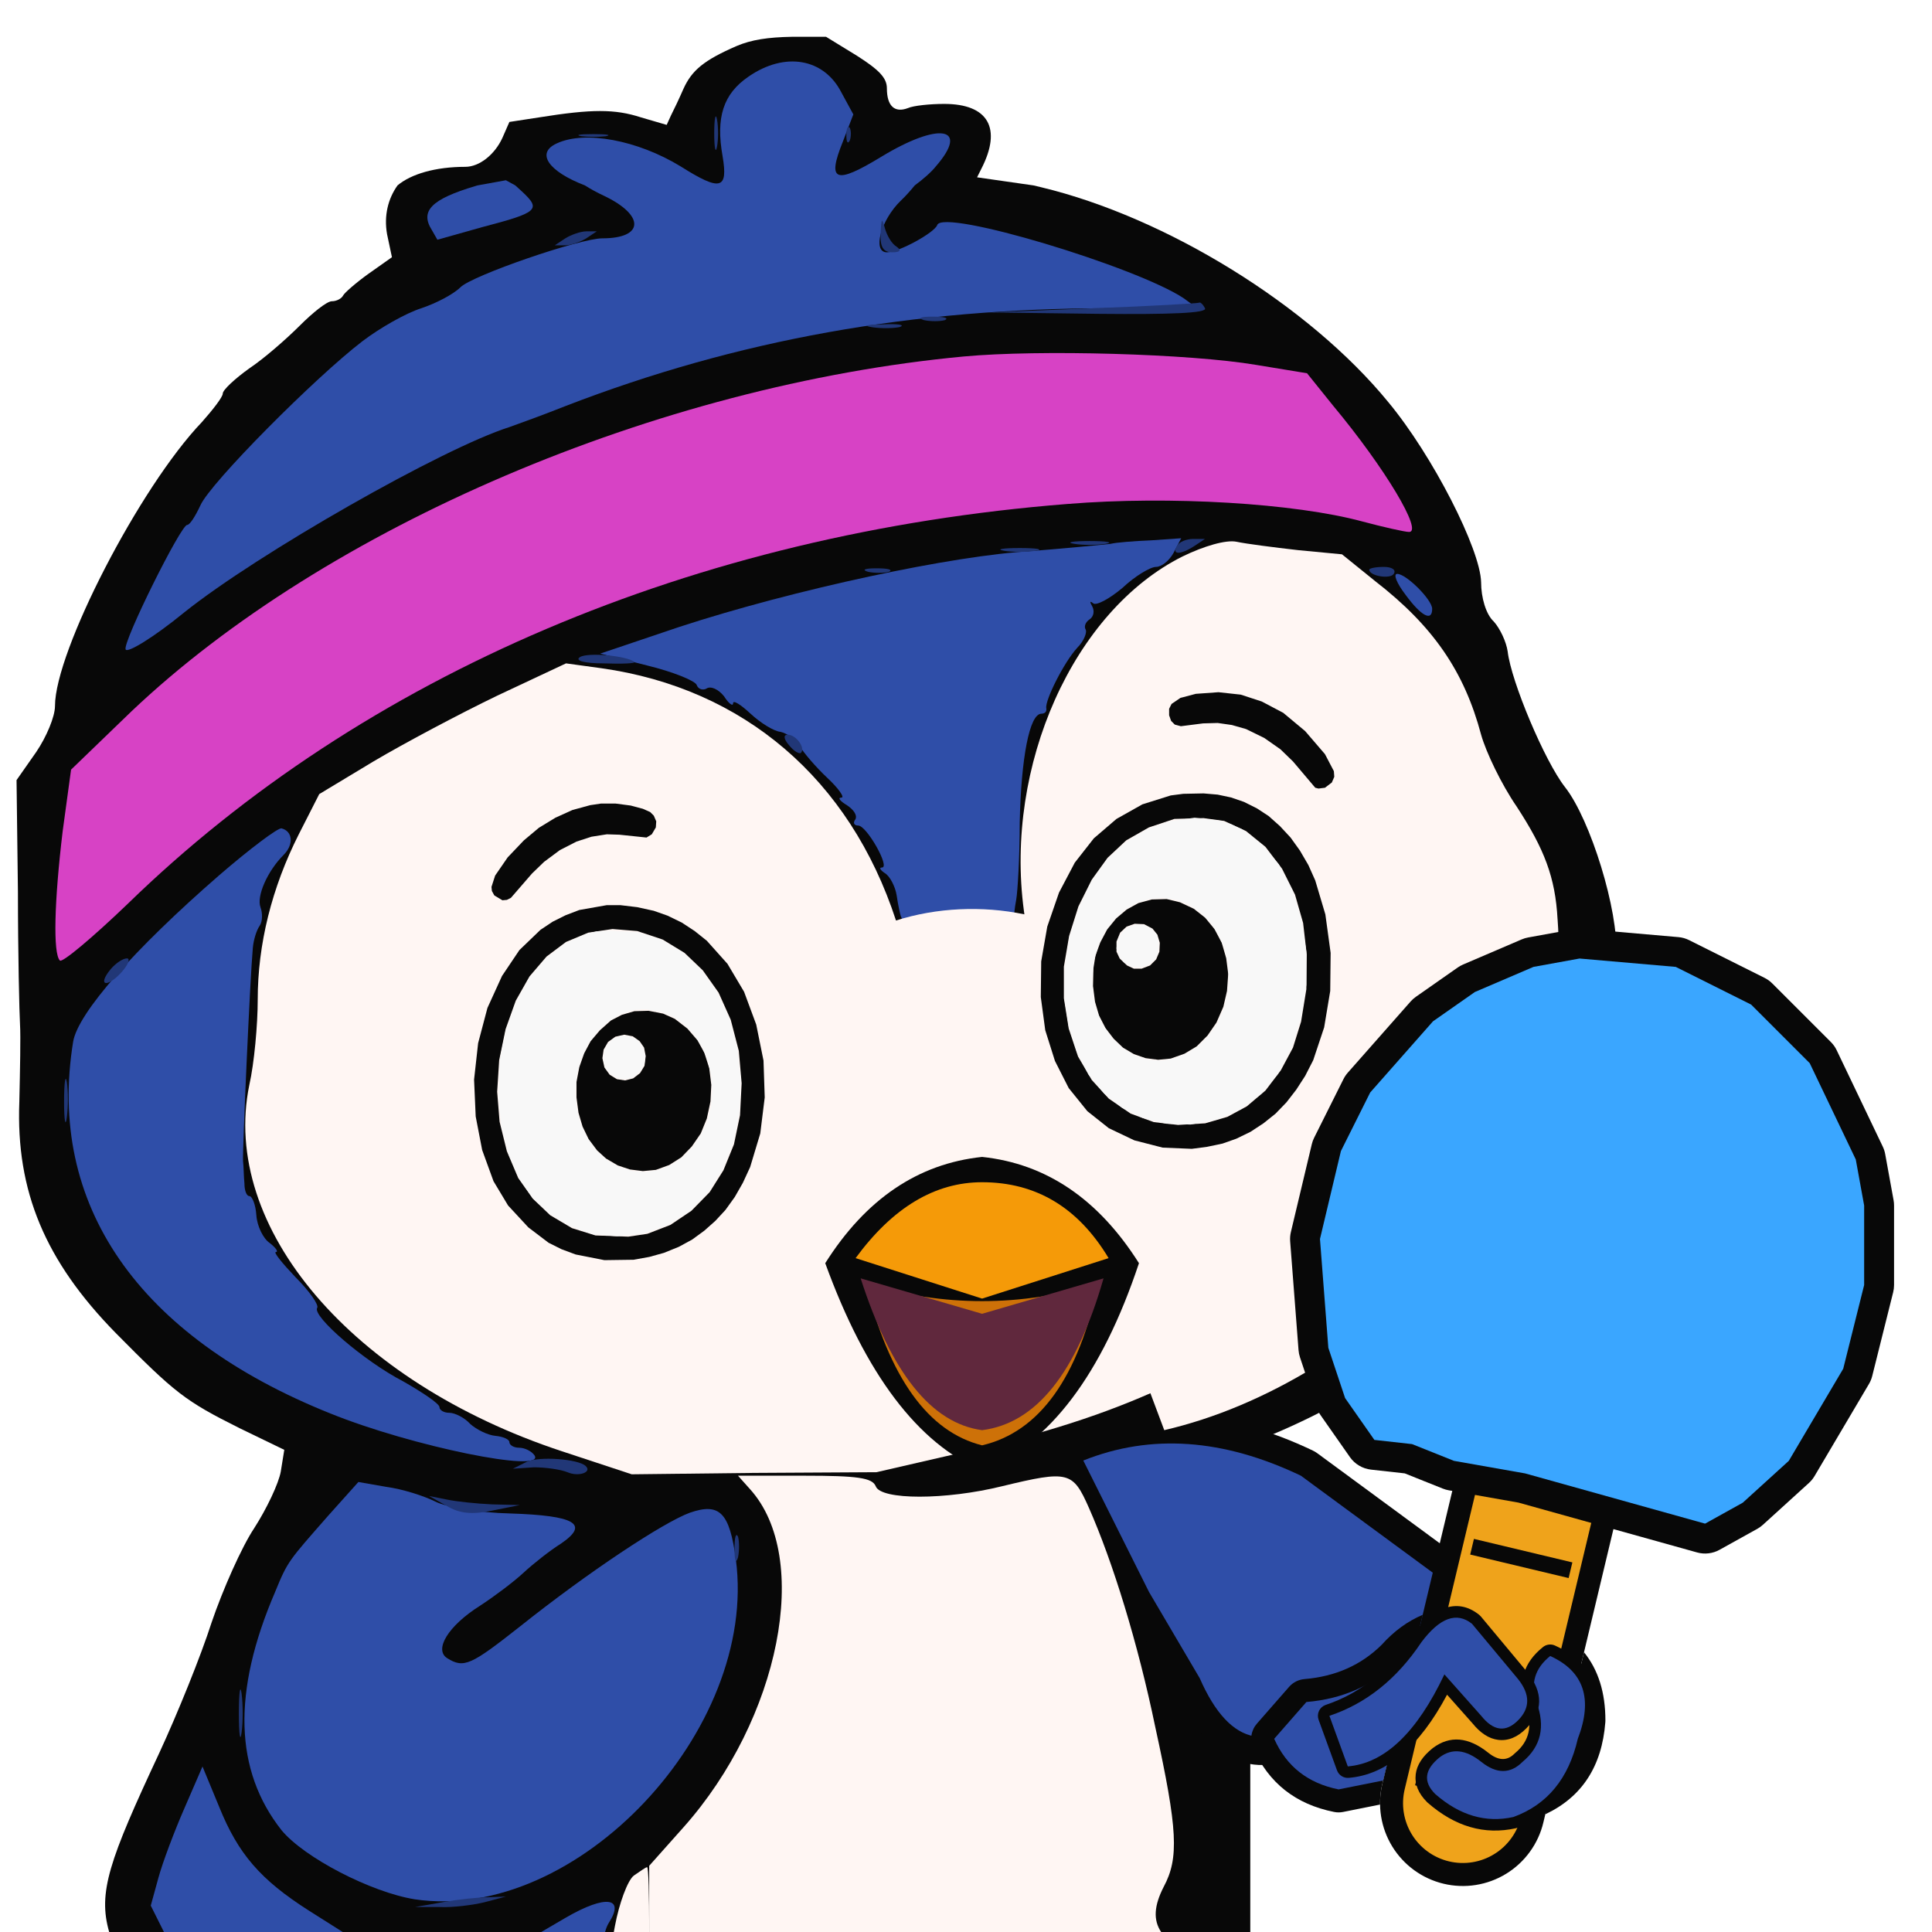
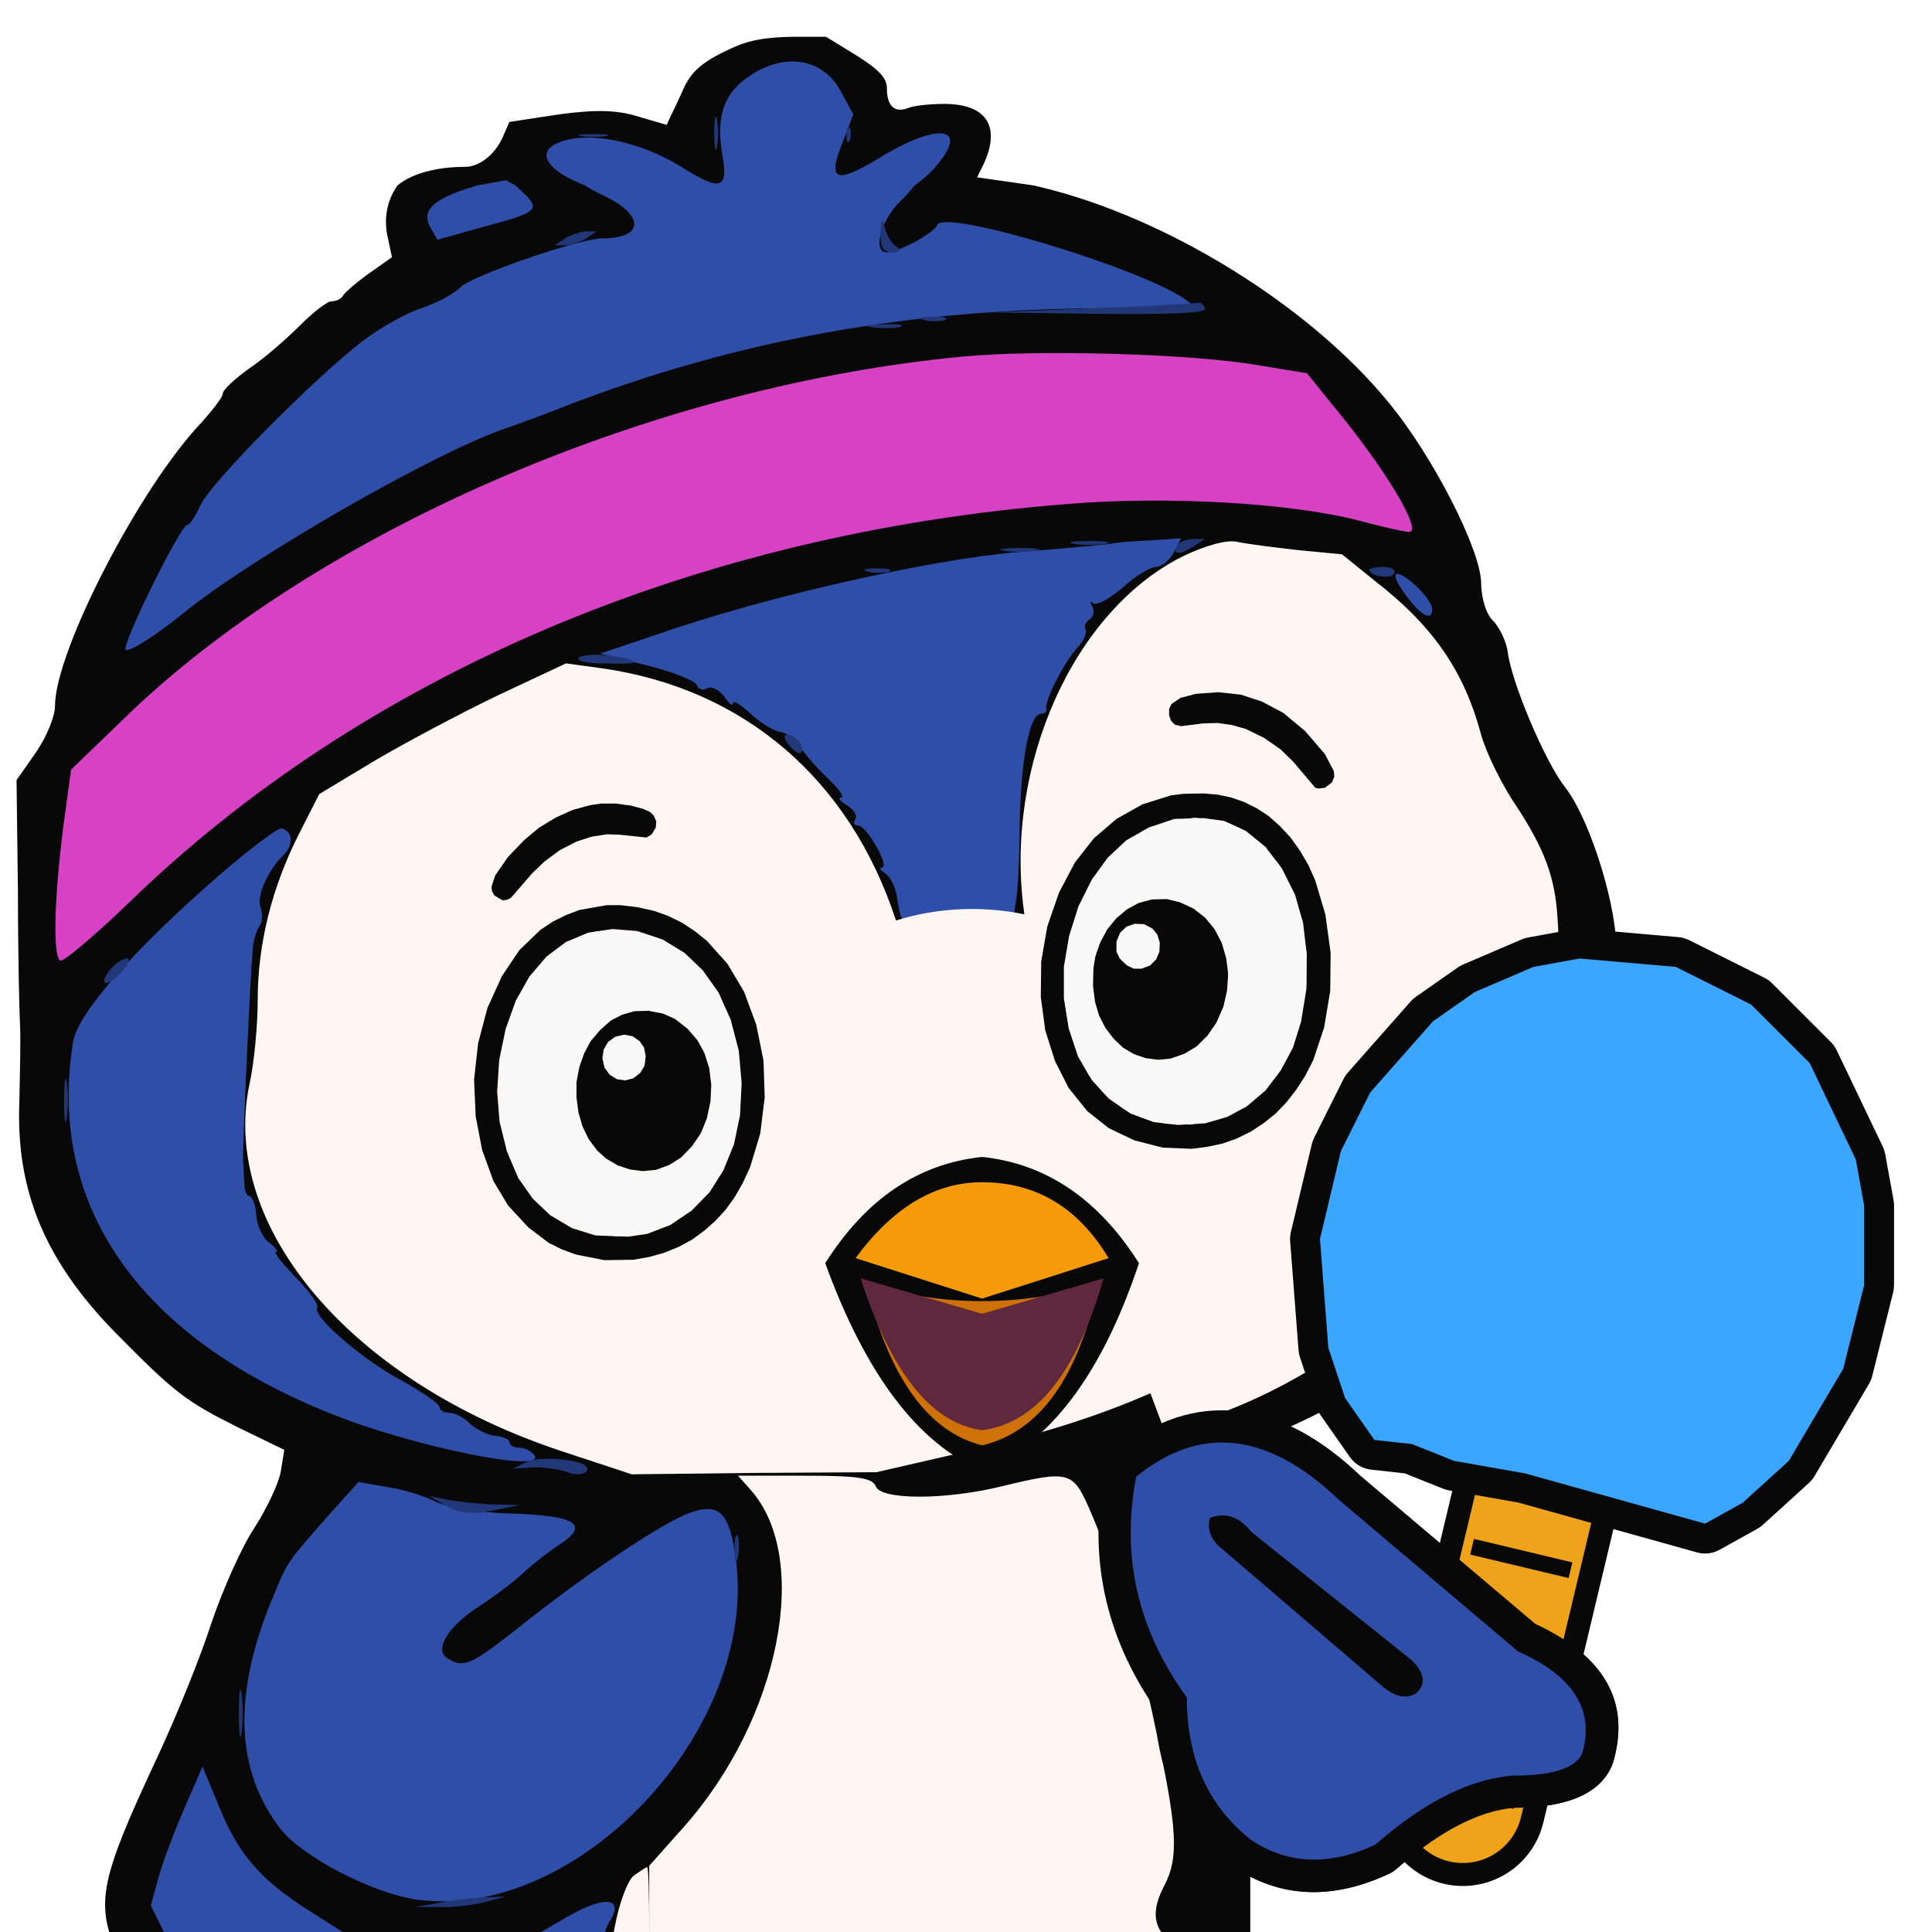
<svg xmlns="http://www.w3.org/2000/svg" viewBox="0 0 420 420" aria-hidden="true" class="sthings" data-character="pip">
  <g data-pip-part="body">
    <path fill="#080808" fill-rule="evenodd" d="M160.128 10.006C163.32 8.638 166.967 8.091 172.135 8H179.58L186.267 12.103C191.13 15.203 192.802 16.936 192.802 19.215C192.802 23.045 194.474 24.595 197.362 23.501C198.577 22.954 202.225 22.589 205.264 22.589C214.839 22.589 217.878 27.878 213.32 36.723L212.408 38.547L224.663 40.305L226.389 40.718C253.592 47.253 284.595 66.401 301.767 87.373C311.495 99.076 321.828 119.44 321.98 126.582C321.98 129.926 323.045 133.573 324.716 135.093C326.084 136.613 327.451 139.501 327.755 141.628C328.515 148.163 335.81 165.488 340.217 171.11C345.764 178.157 351.902 198.068 351.339 207.505H271.8V420.0H23.735C21.258 411.385 23.707 404.441 34.598 381.139C38.549 372.628 43.716 359.863 45.996 352.719C48.427 345.577 52.53 336.306 55.266 332.203C58.002 327.947 60.586 322.477 61.041 319.893L61.801 315.182L52.075 310.471C40.221 304.544 38.093 302.872 25.176 289.803C9.826 274.15 3.443 258.952 4.203 239.5C4.355 232.813 4.508 225.214 4.355 222.782C4.203 220.198 3.899 207.281 3.899 193.907L3.596 169.591L7.851 163.513C10.13 160.169 11.954 155.762 11.954 153.482C11.954 141.628 30.342 105.915 43.868 91.781C46.3 89.045 48.427 86.309 48.427 85.55C48.427 84.79 51.011 82.358 54.202 80.079C57.395 77.951 62.258 73.696 65.145 70.808C68.033 67.921 71.072 65.49 72.136 65.49C73.199 65.49 74.263 64.881 74.567 64.273C74.871 63.666 77.302 61.538 80.038 59.563L85.205 55.915L84.141 50.9C83.444 46.908 84.333 43.233 86.42 40.305C89.34 37.848 94.605 36.267 101.162 36.267C104.202 36.267 107.546 33.623 109.217 29.975L110.737 26.51L117.272 25.507C128.67 23.684 133.685 23.684 139.308 25.507L144.93 27.149L145.842 25.142C146.451 23.957 147.666 21.404 148.578 19.306C150.402 15.294 152.986 13.106 160.128 10.006Z" />
    <path fill="#080808" fill-rule="evenodd" d="M326.8 192.105 351.338 207.505Q350.89 221.805 349.9 238.305Q347.7 269.105 314.7 288.905Q286.1 312.005 252.0 319.705L248.7 305.405Q290.5 294.405 308.1 271.305Q331.2 246.005 326.8 219.605Z" />
    <path fill="#2f4ea8" fill-rule="evenodd" d="M162.712 16.662C170.614 11.191 179.125 12.65 182.924 20.127L185.508 24.869L183.228 30.796C179.733 39.458 181.557 40.188 191.587 34.079C204.201 26.419 210.887 27.605 203.44 36.175C202.47 37.399 200.691 38.958 198.86 40.305C197.826 41.573 196.774 42.727 195.842 43.605C191.435 47.86 189.611 54.851 192.802 54.851C195.386 54.851 203.137 50.596 203.745 48.925C204.961 45.277 247.21 58.043 257.391 64.881L260.279 67.009H241.13C198.426 67.009 160.28 73.847 122.895 88.285C118.336 90.109 112.864 92.084 110.737 92.844C96.299 97.404 56.026 120.352 40.07 133.118C33.383 138.589 27.608 142.084 27.303 141.172C26.696 139.501 39.31 114.121 40.677 114.121C41.285 114.121 42.501 112.145 43.564 109.866C45.692 105.003 68.488 82.054 78.823 74.152C82.622 71.265 88.245 68.072 91.588 67.009C94.779 65.945 98.579 63.969 100.099 62.45C102.683 59.866 126.086 51.812 130.949 51.812C140.067 51.812 140.22 46.796 131.253 42.541C129.771 41.852 128.4 41.1 127.153 40.305C119.322 37.308 116.352 33.284 121.071 31.161C127.15 28.334 138.548 30.431 147.971 36.175C156.633 41.647 158.304 41.191 157.089 33.988C155.57 25.507 157.24 20.401 162.712 16.662Z" />
    <path fill="#2f4ea8" fill-rule="evenodd" d="M112.022 40.305 113.473 41.629C117.727 45.581 116.967 46.189 104.81 49.38L95.084 52.116L93.867 49.988C91.285 45.884 93.716 43.301 103.442 40.414L103.802 40.305L109.977 39.185Z" />
    <path fill="#2f4ea8" fill-rule="evenodd" d="M241.435 118.225C242.65 117.92 246.601 117.616 250.249 117.465L256.784 117.008L255.112 120.2C254.2 121.871 252.528 123.24 251.312 123.24C250.097 123.24 246.753 125.215 244.017 127.798C241.13 130.23 238.242 131.75 237.635 131.142C236.875 130.534 236.875 130.838 237.483 131.902C237.939 132.814 237.787 134.029 236.875 134.638C235.963 135.245 235.66 136.157 235.963 136.765C236.42 137.372 235.66 139.348 234.139 140.868C231.252 144.059 227.149 152.266 227.452 153.938C227.604 154.697 227.149 155.154 226.389 155.154C223.805 155.154 221.982 164.728 221.677 178.862C221.677 186.46 221.222 193.907 220.917 195.579C220.614 197.098 220.31 199.682 220.31 201.05C220.158 202.873 218.942 203.785 216.359 203.785C214.23 203.785 210.127 204.85 207.088 206.065C201.313 208.496 197.058 207.737 198.426 204.393C198.882 203.178 198.426 202.266 197.514 202.266C196.602 202.266 195.995 201.809 195.995 201.05C196.146 200.442 196.146 199.682 195.842 199.226C195.69 198.77 195.235 196.794 194.93 194.667C194.626 192.691 193.411 190.412 192.347 189.804C191.435 189.196 190.979 188.588 191.739 188.588C193.562 188.588 188.396 179.469 186.572 179.469C185.66 179.469 185.355 178.862 185.964 178.102C186.42 177.19 185.508 175.975 184.14 175.063C182.621 174.151 182.012 173.391 182.924 173.391C183.685 173.391 182.316 171.415 179.885 169.135C177.301 166.704 174.717 163.665 173.805 162.144C173.046 160.777 171.071 159.409 169.702 159.105C168.183 158.953 165.296 157.129 163.167 155.154C161.04 153.178 159.368 152.115 159.368 152.875C159.368 153.634 158.457 153.026 157.392 151.354C156.177 149.834 154.505 149.075 153.593 149.682C152.834 150.139 151.77 149.834 151.465 148.922C151.162 148.01 146.299 146.035 140.676 144.668L130.493 142.084L143.108 137.829C166.663 129.622 201.921 121.719 220.917 120.047C230.948 119.288 240.218 118.376 241.435 118.225Z" />
    <path fill="#2f4ea8" fill-rule="evenodd" d="M305.567 129.318C303.591 126.734 302.832 124.759 303.743 124.759C305.72 124.759 311.342 130.382 311.342 132.357C311.342 135.245 308.911 133.878 305.567 129.318Z" />
    <path fill="#2f4ea8" fill-rule="evenodd" d="M47.667 190.259C54.354 184.484 60.434 179.926 61.193 180.078C63.625 180.685 63.929 183.572 61.649 185.853C58.154 189.347 55.723 194.819 56.634 197.251C57.09 198.466 57.09 200.29 56.483 201.202C55.723 202.266 55.114 204.393 54.963 206.065C54.354 212.752 52.683 250.29 52.835 252.417C52.987 253.632 52.987 255.913 53.139 257.28C53.139 258.8 53.595 260.016 54.202 260.016C54.811 260.016 55.571 261.84 55.723 264.119C55.874 266.551 57.242 269.285 58.61 270.197C59.977 271.262 60.586 272.173 59.977 272.173C59.37 272.173 61.346 274.605 64.233 277.644C67.273 280.684 69.4 283.723 68.945 284.331C67.88 286.155 79.126 295.881 87.637 300.289C91.892 302.72 95.539 305.152 95.539 305.912C95.539 306.519 96.451 307.128 97.667 307.128C98.883 307.128 101.011 308.191 102.226 309.559C103.595 310.775 106.026 311.991 107.698 312.143C109.37 312.294 110.737 312.903 110.737 313.51C110.737 314.118 111.649 314.726 112.864 314.726C114.08 314.726 115.6 315.485 116.208 316.397C118.639 320.35 89.461 314.422 71.832 307.279C30.039 290.563 10.13 261.84 15.905 226.429C16.97 220.198 29.127 206.369 47.667 190.259Z" />
-     <path fill="#080808" fill-rule="evenodd" d="M233.253 311.887Q257.717 302.103 285.41 315.347Q285.925 315.593 286.384 315.931L323.784 343.431Q324.264 343.784 324.666 344.224Q325.067 344.664 325.377 345.173Q325.685 345.684 325.888 346.244Q326.091 346.804 326.181 347.393Q326.271 347.982 326.243 348.577Q326.217 349.172 326.075 349.75Q325.932 350.329 325.68 350.869Q325.427 351.409 325.074 351.889Q324.857 352.185 324.605 352.452Q306.216 371.991 283.164 381.295Q274.377 385.931 266.662 381.644Q260.033 377.961 255.407 367.569L244.585 349.173Q244.48 348.995 244.389 348.811L230.089 320.211Q229.822 319.678 229.665 319.103Q229.507 318.528 229.465 317.934Q229.423 317.339 229.497 316.748Q229.572 316.158 229.76 315.592Q229.949 315.027 230.244 314.509Q230.539 313.992 230.93 313.541Q231.32 313.091 231.791 312.726Q232.262 312.36 232.794 312.094Q233.02 311.981 233.253 311.887Z" />
-     <path fill="#2f4ea8" fill-rule="evenodd" d="M235.5 317.505Q257.5 308.705 282.8 320.805L320.2 348.305Q302.6 367.005 280.6 375.805Q276.341 378.128 272.627 377.453Q265.79 376.21 260.8 364.805L249.8 346.105Z" />
+     <path fill="#080808" fill-rule="evenodd" d="M242.596 315.559Q255.376 305.214 269.291 306.794Q282.555 308.302 295.681 320.791L333.781 353.028Q356.288 363.474 350.73 382.923Q350.633 383.267 350.5 383.6Q346.768 392.928 329.273 392.999Q317.704 393.935 303.61 406.268Q302.861 406.923 301.96 407.343Q283.393 416.008 268.117 405.824Q267.889 405.673 267.675 405.504Q251.822 393.048 251.041 371.281Q234.761 347.577 240.126 319.678Q240.36 318.462 240.997 317.401Q241.634 316.338 242.596 315.559Z" />
+     <path fill="#2f4ea8" fill-rule="evenodd" d="M247.001 321Q268 304 291 326L330 359Q348 367 344 381Q342 386 329.0 386Q315 387 299 401.001Q284 408 272 400Q258 389 258 369Q242 347 247.001 321Z" />
    <path fill="#2f4ea8" fill-rule="evenodd" d="M71.376 329.468 77.911 322.172 83.989 323.237C87.485 323.693 92.196 325.213 94.627 326.428C97.059 327.644 104.05 328.859 110.889 329.012C125.023 329.468 128.214 331.291 121.983 335.546C119.551 337.066 115.904 339.954 113.776 341.929C111.649 343.905 107.393 347.096 104.354 349.072C97.363 353.479 94.324 358.646 97.211 360.47C100.859 362.75 102.378 361.99 113.168 353.479C128.062 341.626 144.171 330.988 149.946 328.859C156.48 326.58 158.609 328.859 159.976 339.042C164.839 376.123 125.326 418.068 90.221 412.901C80.646 411.381 66.057 403.782 61.193 397.856C51.011 384.938 50.403 367.917 59.826 346.032C62.561 339.346 62.713 339.346 71.376 329.468Z" />
    <path fill="#2f4ea8" fill-rule="evenodd" d="M40.07 393.144 44.021 384.026 47.667 392.841C51.771 403.022 56.634 408.646 67.121 415.332L74.498 420.0H35.64L32.774 414.269L34.446 408.19C35.358 404.846 37.941 398.007 40.07 393.144Z" />
    <path fill="#2f4ea8" fill-rule="evenodd" d="M123.047 416.853C131.71 411.838 135.964 412.445 132.317 418.068C131.991 418.611 131.724 419.29 131.542 420.0H117.666Z" />
    <path fill="#213777" fill-rule="evenodd" d="M155.265 28.972C155.265 25.689 155.57 24.413 155.873 25.963C156.177 27.605 156.177 30.34 155.873 31.89C155.57 33.531 155.265 32.255 155.265 28.972Z" />
    <path fill="#213777" fill-rule="evenodd" d="M183.988 29.428C183.988 27.878 184.292 27.24 184.748 27.787C185.052 28.425 185.052 29.701 184.748 30.523C184.292 31.434 183.988 30.887 183.988 29.428Z" />
    <path fill="#213777" fill-rule="evenodd" d="M126.39 29.61C124.871 29.337 126.086 29.154 128.974 29.154C131.861 29.154 133.077 29.337 131.71 29.61C130.189 29.793 127.758 29.793 126.39 29.61Z" />
    <path fill="#213777" fill-rule="evenodd" d="M191.435 50.596C191.587 47.404 191.739 47.253 192.347 49.532C192.802 51.204 193.866 53.028 194.93 53.635C195.995 54.395 195.69 54.851 194.018 54.851C192.042 54.851 191.283 53.788 191.435 50.596Z" />
    <path fill="#213777" fill-rule="evenodd" d="M122.895 51.812C124.111 51.052 126.238 50.292 127.454 50.292H129.734L127.454 51.812C126.238 52.571 124.111 53.331 122.895 53.331H120.615Z" />
    <path fill="#213777" fill-rule="evenodd" d="M237.635 67.009C250.249 66.553 260.583 65.945 260.735 65.793C260.887 65.641 261.495 66.097 261.951 67.009C262.559 68.072 254.504 68.377 238.851 68.225L214.839 67.921Z" />
    <path fill="#213777" fill-rule="evenodd" d="M200.858 69.593C199.337 69.137 200.249 68.832 202.68 68.832C205.264 68.832 206.328 69.137 205.416 69.593C204.352 69.896 202.225 69.896 200.858 69.593Z" />
    <path fill="#213777" fill-rule="evenodd" d="M189.46 71.113C187.484 70.808 188.699 70.504 192.042 70.504C195.386 70.353 196.905 70.656 195.538 71.113C194.018 71.416 191.283 71.416 189.46 71.113Z" />
    <path fill="#213777" fill-rule="evenodd" d="M233.532 118.225C231.555 117.92 233.076 117.616 236.875 117.616C240.674 117.616 242.195 117.92 240.371 118.225C238.395 118.528 235.355 118.528 233.532 118.225Z" />
    <path fill="#213777" fill-rule="evenodd" d="M255.872 118.68C256.327 117.768 257.999 117.16 259.367 117.16H261.951L259.671 118.68C256.632 120.656 254.655 120.656 255.872 118.68Z" />
    <path fill="#213777" fill-rule="evenodd" d="M218.335 119.744C216.359 119.44 217.878 119.135 221.677 119.135C225.477 119.135 226.997 119.44 225.173 119.744C223.198 120.047 220.158 120.047 218.335 119.744Z" />
    <path fill="#213777" fill-rule="evenodd" d="M188.699 124.303C187.179 123.847 188.091 123.543 190.523 123.543C193.107 123.543 194.171 123.847 193.259 124.303C192.195 124.607 190.067 124.607 188.699 124.303Z" />
    <path fill="#213777" fill-rule="evenodd" d="M297.664 123.847C297.664 123.543 299.033 123.24 300.855 123.24C302.527 123.24 303.591 123.847 302.984 124.759C302.224 125.975 297.664 125.215 297.664 123.847Z" />
    <path fill="#213777" fill-rule="evenodd" d="M126.086 142.844C127.758 141.78 136.268 142.54 137.94 143.907C138.245 144.212 135.204 144.364 131.253 144.212C126.998 144.212 124.871 143.604 126.086 142.844Z" />
    <path fill="#213777" fill-rule="evenodd" d="M171.526 161.993C170.311 160.625 170.311 159.713 171.223 159.713C173.046 159.713 175.174 162.601 174.11 163.665C173.805 163.968 172.59 163.36 171.526 161.993Z" />
    <path fill="#213777" fill-rule="evenodd" d="M24.112 210.625C25.176 209.408 26.696 208.344 27.608 208.344C28.367 208.344 27.911 209.713 26.391 211.384C23.2 214.879 21.073 214.271 24.112 210.625Z" />
    <path fill="#213777" fill-rule="evenodd" d="M13.929 239.5C13.929 235.244 14.234 233.42 14.538 235.244C14.841 237.219 14.841 240.563 14.538 242.843C14.234 245.275 13.929 243.603 13.929 239.5Z" />
    <path fill="#213777" fill-rule="evenodd" d="M114.536 317.766C117.272 316.55 125.63 317.157 127.302 318.678C128.822 320.045 125.783 321.109 123.351 320.045C121.83 319.438 118.639 318.981 116.055 318.981L111.497 319.285Z" />
    <path fill="#213777" fill-rule="evenodd" d="M97.059 327.34 93.26 325.213 97.059 325.972C99.187 326.428 103.595 326.884 106.938 327.035L113.016 327.188L106.938 328.404C102.53 329.316 99.795 329.012 97.059 327.34Z" />
    <path fill="#213777" fill-rule="evenodd" d="M159.673 336.763C159.673 334.179 159.976 333.115 160.433 334.027C160.736 335.091 160.736 337.218 160.433 338.585C159.976 340.106 159.673 339.194 159.673 336.763Z" />
    <path fill="#213777" fill-rule="evenodd" d="M51.923 372.476C51.923 367.917 52.227 365.941 52.53 368.221C52.835 370.653 52.835 374.3 52.53 376.579C52.227 379.01 51.923 377.035 51.923 372.476Z" />
    <path fill="#213777" fill-rule="evenodd" d="M96.299 413.509C99.642 412.901 104.05 412.445 106.177 412.445L109.977 412.293L105.417 413.509C102.986 414.117 98.427 414.725 95.539 414.572H90.221Z" />
    <path fill="#fff6f3" fill-rule="evenodd" d="M257.087 120.959C261.799 118.68 266.51 117.313 268.789 117.768C270.917 118.225 276.845 118.984 282.163 119.592L291.737 120.504L298.88 126.279C311.646 136.157 318.333 146.035 321.98 159.713C323.045 163.513 326.388 170.503 329.73 175.366C335.733 184.57 338.107 190.73 338.598 199.805H338.603Q341.1 232.805 318.0 271.305Q286.1 303.205 253.1 310.905L250.089 302.878C237.848 308.255 224.218 312.453 205.721 316.55L190.523 320.045L163.927 320.197L137.333 320.501L122.135 315.485C76.542 300.441 47.82 266.854 54.202 235.852C55.266 231.141 56.026 222.782 56.026 217.31C56.026 205.305 59.066 192.995 64.992 181.293L69.4 172.631L81.254 165.488C87.941 161.537 99.947 155.154 108.153 151.203L123.047 144.212L130.798 145.276C161.639 149.638 184.737 169.343 194.781 200.112C203.601 197.304 213.52 196.856 222.69 198.768L222.589 198.01C218.335 166.4 233.379 132.814 257.087 120.959Z" />
    <path fill="#fff6f3" fill-rule="evenodd" d="M137.788 407.734C139.155 406.822 140.372 405.91 140.676 405.91C140.979 405.91 141.132 411.99 141.132 419.588V420.0H133.439C133.518 419.573 133.6 419.132 133.685 418.676C134.597 413.813 136.421 408.797 137.788 407.734Z" />
    <path fill="#fff6f3" fill-rule="evenodd" d="M163.016 323.693 160.433 320.805H174.87C186.42 320.805 189.611 321.26 190.371 323.084C191.435 326.125 205.568 326.125 217.878 323.084C232.315 319.59 233.227 319.893 236.723 327.796C241.89 339.497 247.361 357.127 251.161 375.516C256.024 397.704 256.327 403.934 252.984 410.166C250.873 414.284 250.668 417.375 252.423 420.0H141.132V405.606L148.578 397.247C169.551 373.692 176.541 338.585 163.016 323.693Z" />
    <path fill="#d742c5" fill-rule="evenodd" d="M209.52 77.495C225.933 75.976 258.608 76.888 273.045 79.319L284.139 81.143L289.762 88.133C301.16 101.81 309.366 115.641 306.327 115.641C305.415 115.641 300.704 114.577 296.145 113.36C281.555 109.409 254.352 107.738 232.012 109.562C151.162 115.944 78.974 146.643 27.76 196.491C20.161 203.785 13.474 209.408 13.017 208.801C11.498 207.281 11.802 195.882 13.626 180.685L15.449 167.312L28.52 154.697C70.767 114.577 142.955 83.726 209.52 77.495Z" />
  </g>
  <g class="sthings-face" data-face="surprised">
    <g data-pip-part="eye-0">
      <path fill="#080808" fill-rule="evenodd" d="M131.924 196.769H134.828L138.524 197.209L142.132 198.001L145.124 199.057L148.204 200.553L151.02 202.401L153.66 204.513L158.148 209.529L161.756 215.601L164.396 222.729L165.98 230.561L166.244 238.569L165.276 246.401L163.076 253.705L161.492 257.137L159.732 260.217L157.708 263.033L155.508 265.409L153.132 267.521L150.492 269.457L147.588 271.041L144.332 272.361L141.164 273.241L137.732 273.857L131.396 273.945L125.148 272.713L122.068 271.569L119.252 270.161L114.852 266.817L110.452 262.065L107.284 256.785L104.82 250.009L103.412 242.705L103.06 234.697L103.94 226.777L105.964 219.121L109.132 212.169L112.916 206.537L117.492 202.137L120.132 200.377L122.948 198.969L125.94 197.825L131.924 196.769ZM138.524 202.401 133.156 201.961 127.876 202.753 123.036 204.777 118.812 207.945 115.116 212.257 112.124 217.537 109.924 223.697 108.516 230.473 108.076 237.337 108.604 243.849 110.188 250.273 112.652 256.081 115.82 260.569 119.604 264.177 124.356 266.993 129.46 268.577 136.588 268.841 140.724 268.225 145.74 266.289 150.316 263.209 154.276 259.161 157.268 254.409 159.556 248.777 160.876 242.441 161.228 235.489 160.612 228.449 158.852 221.673 156.212 215.777 152.78 210.937 148.82 207.153 144.068 204.249 138.524 202.401ZM135.18 220.617 137.908 219.825 140.988 219.737 144.156 220.353 146.708 221.497 149.436 223.609 151.636 226.161 153.132 228.889 154.188 232.233 154.628 235.841 154.452 239.449 153.66 243.145 152.34 246.401 150.404 249.217 148.116 251.593 145.476 253.265 142.572 254.321 139.756 254.585 136.94 254.233 134.3 253.353 131.748 251.857 129.812 250.097 127.964 247.633 126.644 244.905 125.764 241.913 125.324 238.569V235.225L125.94 231.969L126.996 228.977L128.404 226.337L130.428 223.961L132.804 221.849L135.18 220.617ZM128.316 175.033 130.692 174.681H133.772L137.116 175.121L139.756 175.825L141.34 176.529L142.132 177.321L142.66 178.553L142.572 179.873L141.692 181.369L140.548 182.073L134.652 181.457L131.924 181.369L128.58 181.897L125.324 182.953L121.716 184.801L118.284 187.353L115.644 189.905L111.068 195.185L110.188 195.625L109.22 195.713L107.46 194.657L106.932 193.689L106.844 192.809L107.636 190.345L110.364 186.385L113.884 182.689L117.14 179.961L120.748 177.761L124.444 176.089L128.316 175.033ZM139.052 226.337 137.556 225.281 135.708 224.929 133.772 225.369 132.188 226.513 131.22 228.185 130.956 230.033 131.396 232.057 132.54 233.641 134.124 234.609 135.884 234.873 137.644 234.433 139.14 233.289 140.108 231.705 140.372 229.593 140.02 227.745 139.052 226.337Z" />
      <path fill="#f8f8f8" fill-rule="evenodd" d="M127.436 203.017 129.636 202.489 132.54 202.313 138.7 202.665 143.716 204.249 148.38 206.977 152.516 210.937 155.948 215.777 158.588 221.497 160.26 227.657 161.052 234.609 160.788 241.737 159.468 248.337 157.092 254.233 153.924 259.249 149.876 263.385 145.124 266.377 139.756 268.225 134.124 268.753 128.844 268.313 123.916 266.553 119.516 263.913 115.82 260.481 112.828 256.169 110.54 250.889 108.956 244.817 108.34 238.305 108.692 230.121 109.924 224.049 112.036 218.153 114.852 212.873 118.548 208.473 122.772 205.129 127.436 203.017ZM143.716 220.001 140.284 219.385 137.908 219.561 135.004 220.441 132.188 222.113 129.9 224.225 127.876 226.953 126.38 230.121 125.412 233.553 125.06 237.249 125.324 240.681 126.204 244.201 127.612 247.281 129.548 250.009 131.836 252.121 134.476 253.617 137.556 254.585 140.46 254.761 143.276 254.321 145.916 253.265 148.468 251.505 150.58 249.393 152.34 246.753 153.748 243.761 154.54 240.681 154.804 237.249 154.628 233.817 153.836 230.561 152.604 227.569 150.844 224.841 148.82 222.729 146.444 221.057 143.716 220.001ZM133.42 225.721 135.18 225.105 136.852 225.281 138.7 226.161 139.756 227.657 140.284 229.505 140.108 231.265 139.14 232.937 137.732 234.169 136.06 234.609 134.3 234.433 132.628 233.465 131.572 232.057 131.132 230.385 131.308 228.449 132.1 226.953 133.42 225.721Z" />
    </g>
    <g data-pip-part="eye-1">
      <path fill="#080808" fill-rule="evenodd" d="M254.508 172.921 257.236 172.569 261.636 172.481 264.716 172.745 267.62 173.361 270.436 174.329 273.252 175.737 275.804 177.409 278.268 179.609 280.556 182.073 282.58 184.889 284.428 188.057 285.924 191.401 288.124 198.793 289.268 207.153 289.18 215.425 287.86 223.345 285.484 230.473 283.724 233.905 281.788 236.897 279.676 239.625 277.3 242.089 274.66 244.201 271.844 246.049 268.764 247.545 265.772 248.601 262.428 249.305 259.084 249.745 252.748 249.481 246.588 247.897 241.044 245.257 236.38 241.561 232.332 236.545 229.34 230.649 227.228 223.961 226.26 216.745 226.348 209.001 227.668 201.433 230.22 194.041 233.652 187.529 237.788 182.249 242.716 178.025 248.348 174.857 254.508 172.921ZM266.124 178.465 261.636 177.849 255.3 178.025 249.756 179.873 244.828 182.689 240.78 186.473 237.348 191.225 234.444 197.033 232.42 203.457 231.276 210.145V217.009L232.332 223.609L234.356 229.681L237.348 234.785L241.044 238.833L245.796 242.089L250.812 243.937L256.092 244.553L261.988 244.201L266.828 242.793L271.052 240.505L275.1 237.073L278.444 232.673L281.084 227.745L282.844 222.113L283.988 215.073L284.076 207.505L283.284 200.641L281.524 194.481L278.708 188.849L275.1 184.097L270.876 180.665L266.124 178.465ZM247.468 196.329 250.372 195.537 253.628 195.449 256.532 196.153 259.524 197.561 261.988 199.497 264.012 201.961 265.596 204.953 266.564 208.297 267.004 211.729 266.74 215.425 265.948 218.857 264.452 222.289 262.516 225.105 260.14 227.481 257.5 229.065 254.508 230.121 251.78 230.385 249.052 230.033 246.5 229.153 244.124 227.745 242.1 225.809 240.34 223.521 238.932 220.793 238.052 217.801 237.612 214.369 237.7 210.497 238.14 207.769 239.196 204.865 240.692 202.049 242.628 199.673 244.916 197.737 247.468 196.329ZM259.964 150.833 264.892 150.481 269.732 151.009 274.308 152.505 278.972 154.969 283.724 158.929 288.036 163.945 289.972 167.641 290.06 168.873 289.532 170.105 288.036 171.249 286.628 171.425 285.924 171.249 281.084 165.529 278.356 162.889 274.836 160.425 270.876 158.489 267.796 157.609 264.716 157.169 261.548 157.257 256.708 157.873 255.388 157.521 254.596 156.729 254.156 155.497V154.089L254.684 153.033L256.62 151.713L259.964 150.833ZM250.548 201.873 248.7 200.905 246.676 200.817 244.916 201.433 243.508 202.753 242.716 204.689V206.889L243.42 208.385L245.004 209.881L246.5 210.585H248.172L250.02 209.881L251.34 208.561L252.044 206.889L252.132 204.953L251.604 203.193L250.548 201.873Z" />
      <path fill="#f8f8f8" fill-rule="evenodd" d="M254.156 178.553 259.7 177.761 264.98 178.377 267.62 179.169 270.084 180.313 274.308 183.569 278.004 187.881 280.996 193.601 282.932 199.849 283.988 206.889V214.105L282.844 221.233L280.82 227.745L277.828 233.465L274.22 237.777L269.82 241.121L264.54 243.409L258.82 244.465L253.54 244.289L248.436 243.057L243.948 240.857L240.076 237.777L236.644 233.641L234.092 228.713L232.332 223.169L231.364 217.009L231.452 210.497L232.42 203.897L234.444 197.473L237.26 191.577L240.604 186.913L244.652 183.129L249.228 180.313L254.156 178.553ZM255.652 195.625 252.66 195.185 249.844 195.449 247.028 196.329 244.564 197.737 242.012 200.113 240.164 202.577 238.756 205.569 237.788 209.001 237.436 212.873 237.7 216.833 238.404 219.737 239.724 222.729 241.748 225.633 244.124 227.921 246.852 229.505 249.756 230.385 252.572 230.561 255.388 230.033 258.204 228.889 260.756 227.217 262.78 225.105 264.628 222.465 265.948 219.473 266.828 216.041 267.092 212.697 266.916 209.353 266.124 206.097 264.892 203.193 263.132 200.553 260.844 198.265 258.292 196.593 255.652 195.625ZM245.18 201.609 246.94 200.993 248.7 201.081 250.284 201.873 251.516 203.193 251.956 205.217 251.692 207.417 250.988 208.649 249.492 209.881 247.908 210.321 246.06 210.233 244.388 209.265 243.332 207.945 242.716 206.185 242.892 204.513 243.86 202.753 245.18 201.609Z" />
    </g>
    <g data-pip-part="beak">
      <path fill="#080808" fill-rule="evenodd" d="M179.4 274.605Q192.6 253.705 213.5 251.505Q234.4 253.705 247.6 274.605Q235.5 310.905 213.5 319.705Q192.6 310.905 179.4 274.605Z" />
      <path fill="#cd7108" fill-rule="evenodd" d="M188.2 279.005Q213.5 286.705 238.8 279.005Q232.2 309.805 213.5 314.205Q195.9 309.805 188.2 279.005Z" />
      <path fill="#f59a08" fill-rule="evenodd" d="M186.0 273.505Q198.1 257.005 213.5 257.005Q231.1 257.005 241.0 273.505L213.5 282.305L186.0 273.505Z" />
      <path fill="#60283d" fill-rule="evenodd" d="M187.1 277.905 213.5 285.605 239.9 277.905Q231.1 308.705 213.5 310.905Q197.0 308.705 187.1 277.905Z" />
    </g>
  </g>
  <g data-pip-part="racket">
    <path fill="#080808" fill-rule="evenodd" d="M353.666 320.181 335.516 396.181Q335.312 397.042 335.023 397.878Q334.734 398.713 334.365 399.517Q333.996 400.32 333.55 401.083Q333.103 401.846 332.584 402.563Q332.066 403.279 331.478 403.941Q330.892 404.602 330.244 405.203Q329.595 405.804 328.89 406.339Q328.186 406.873 327.433 407.337Q326.679 407.799 325.884 408.186Q325.088 408.573 324.259 408.88Q323.431 409.187 322.575 409.411Q321.719 409.636 320.846 409.775Q319.973 409.915 319.09 409.968Q318.208 410.021 317.324 409.986Q316.441 409.953 315.565 409.834Q314.688 409.714 313.829 409.508Q312.969 409.302 312.133 409.014Q311.297 408.725 310.492 408.355Q309.69 407.987 308.926 407.54Q308.163 407.093 307.447 406.575Q306.73 406.056 306.068 405.47Q305.407 404.882 304.807 404.235Q304.205 403.586 303.67 402.882Q303.136 402.176 302.673 401.424Q302.211 400.671 301.823 399.874Q301.436 399.08 301.129 398.251Q300.822 397.421 300.598 396.566Q300.374 395.711 300.234 394.837Q300.095 393.964 300.041 393.082Q299.989 392.198 300.023 391.315Q300.056 390.432 300.176 389.555Q300.297 388.679 300.501 387.819L318.651 311.819Q318.856 310.959 319.145 310.123Q319.433 309.287 319.803 308.484Q320.173 307.68 320.618 306.916Q321.065 306.153 321.584 305.437Q322.102 304.721 322.689 304.06Q323.276 303.399 323.924 302.797Q324.573 302.196 325.278 301.662Q325.982 301.127 326.735 300.664Q327.489 300.201 328.284 299.814Q329.078 299.428 329.908 299.12Q330.737 298.813 331.593 298.588Q332.447 298.364 333.321 298.225Q334.194 298.086 335.077 298.033Q335.96 297.979 336.843 298.013Q337.727 298.047 338.603 298.167Q339.48 298.287 340.339 298.493Q341.199 298.697 342.035 298.987Q342.871 299.275 343.675 299.644Q344.478 300.014 345.242 300.459Q346.005 300.906 346.721 301.425Q347.437 301.943 348.098 302.531Q348.76 303.117 349.361 303.766Q349.963 304.414 350.497 305.119Q351.032 305.823 351.495 306.577Q351.957 307.33 352.344 308.125Q352.731 308.921 353.038 309.75Q353.345 310.578 353.57 311.434Q353.794 312.29 353.934 313.162Q354.072 314.036 354.126 314.919Q354.179 315.801 354.145 316.686Q354.112 317.569 353.992 318.444Q353.871 319.321 353.666 320.181Z" />
    <path fill="#efa31b" fill-rule="evenodd" d="M348.803 319.02 330.653 395.02Q330.505 395.641 330.297 396.244Q330.088 396.848 329.822 397.429Q329.554 398.009 329.233 398.56Q328.911 399.112 328.536 399.629Q328.161 400.146 327.737 400.623Q327.314 401.102 326.845 401.535Q326.376 401.97 325.868 402.356Q325.359 402.742 324.815 403.076Q324.271 403.411 323.697 403.69Q323.123 403.969 322.523 404.191Q321.925 404.413 321.307 404.574Q320.69 404.737 320.058 404.837Q319.428 404.939 318.79 404.977Q318.153 405.014 317.515 404.99Q316.876 404.966 316.243 404.879Q315.611 404.793 314.989 404.645Q314.369 404.496 313.765 404.287Q313.161 404.079 312.581 403.812Q312.001 403.546 311.45 403.224Q310.897 402.901 310.38 402.526Q309.863 402.151 309.386 401.728Q308.907 401.304 308.474 400.836Q308.04 400.367 307.653 399.859Q307.267 399.349 306.933 398.806Q306.599 398.262 306.319 397.687Q306.04 397.113 305.819 396.515Q305.596 395.915 305.435 395.297Q305.272 394.68 305.172 394.05Q305.071 393.418 305.033 392.781Q304.995 392.143 305.019 391.505Q305.043 390.867 305.13 390.235Q305.217 389.601 305.364 388.981L323.514 312.981Q323.663 312.359 323.871 311.755Q324.08 311.151 324.346 310.572Q324.613 309.991 324.935 309.44Q325.257 308.889 325.632 308.372Q326.007 307.855 326.43 307.376Q326.854 306.899 327.323 306.464Q327.791 306.03 328.299 305.644Q328.809 305.259 329.353 304.924Q329.897 304.59 330.471 304.311Q331.045 304.031 331.644 303.809Q332.243 303.587 332.861 303.425Q333.479 303.263 334.109 303.162Q334.74 303.062 335.378 303.023Q336.015 302.985 336.653 303.009Q337.292 303.033 337.924 303.12Q338.557 303.207 339.178 303.356Q339.799 303.504 340.403 303.712Q341.007 303.921 341.587 304.187Q342.167 304.455 342.718 304.777Q343.27 305.099 343.787 305.473Q344.304 305.848 344.782 306.272Q345.26 306.695 345.694 307.164Q346.128 307.633 346.514 308.142Q346.9 308.65 347.235 309.195Q347.569 309.738 347.849 310.312Q348.128 310.887 348.349 311.486Q348.571 312.084 348.733 312.702Q348.896 313.321 348.996 313.951Q349.097 314.581 349.135 315.219Q349.173 315.856 349.149 316.495Q349.125 317.133 349.038 317.766Q348.952 318.398 348.803 319.02Z" />
    <path fill="#080808" fill-rule="evenodd" d="M341.819 339.652 320.421 334.543 319.608 337.947 341.007 343.057 341.819 339.652Z" />
    <path fill="#080808" fill-rule="evenodd" d="M329.84 389.812 308.442 384.703 307.629 388.107 329.027 393.217 329.84 389.812Z" />
    <g data-pip-part="flipper">
-       <g data-grip-part="palm-back">
-         <path fill="#080808" fill-rule="evenodd" d="M283.584 365.017Q293.688 364.176 300.369 357.559Q304.356 353.12 309.284 351.045L300.501 387.819Q300.297 388.679 300.176 389.555Q300.056 390.432 300.023 391.315Q300.004 391.807 300.012 392.296L291.981 393.903Q291 394.099 290.019 393.903Q277.482 391.395 272.431 380.031Q272.14 379.377 272.045 378.668Q271.95 377.959 272.056 377.252Q272.163 376.544 272.464 375.895Q272.766 375.246 273.237 374.707L280.237 366.707Q280.878 365.975 281.746 365.537Q282.615 365.098 283.584 365.017ZM335.941 394.405 344.352 359.184Q349 364.93 349 374Q349 374.192 348.985 374.384Q347.878 388.782 335.941 394.405Z" />
-         <path fill="#2f4ea8" fill-rule="evenodd" d="M284 370Q296.0 369 304 361Q305.734 359.049 307.703 357.662L300.682 387.064L291 389Q281 387 277 378L284 370ZM337.593 387.486 342.638 366.364Q344 369.715 344 374Q343.322 382.81 337.593 387.486Z" />
-       </g>
-       <g data-grip-part="curl-front">
-         <path fill="#080808" fill-rule="evenodd" d="M338.034 357.724Q351.108 363.667 345.397 378.733Q342.057 392.912 329.855 397.35Q329.702 397.405 329.542 397.441Q319.307 399.715 310.354 391.882Q310.291 391.827 310.232 391.768Q307.367 388.903 307.769 385.69Q308.145 382.682 311.439 380.048Q311.469 380.023 311.5 380Q317.05 375.838 323.562 381.048Q326.814 383.65 329.232 381.232Q329.312 381.152 329.399 381.08Q334.036 377.216 331.659 370.878Q331.643 370.834 331.628 370.79Q329.077 363.136 335.438 358.048Q335.989 357.607 336.691 357.52Q337.392 357.432 338.034 357.724Z" />
-         <path fill="#2f4ea8" fill-rule="evenodd" d="M337 360Q348 365 343 378Q340.0 391 329.0 395Q320 397 312 390.001Q308 386 313 382Q317 379.001 322 383Q327 387 331 383Q337 378 334 370Q332 364 337 360Z" />
-       </g>
-       <g data-grip-part="thumb-front">
-         <path fill="#080808" fill-rule="evenodd" d="M288.21 370.628Q299.396 366.899 306.92 355.613Q306.958 355.555 307.0 355.5Q310.446 350.904 313.896 349.65Q317.965 348.171 321.562 351.047Q321.759 351.206 321.92 351.399L331.921 363.399Q337.35 370.185 331.768 375.768Q328.903 378.632 325.69 378.23Q322.707 377.858 320.09 374.615L314.58 368.415Q305.49 385.467 293.207 386.492Q292.798 386.526 292.399 386.427Q291.998 386.328 291.652 386.105Q291.305 385.883 291.048 385.562Q290.792 385.241 290.651 384.855L286.65 373.855Q286.481 373.387 286.503 372.89Q286.525 372.393 286.735 371.943Q286.945 371.492 287.311 371.156Q287.678 370.821 288.146 370.65Q288.178 370.639 288.21 370.628Z" />
-         <path fill="#2f4ea8" fill-rule="evenodd" d="M289 373Q301 369 309 357.001Q315 349 320 353L330 365Q334 370 330 374Q326 378 322 373L314 364Q305 383 293 384L289 373Z" />
-       </g>
+       <path fill="#080808" fill-rule="evenodd" d="M242.596 315.559Q255.376 305.214 269.291 306.794Q282.555 308.302 295.681 320.791L333.781 353.028Q356.288 363.474 350.73 382.923Q350.633 383.267 350.5 383.6Q346.768 392.928 329.273 392.999Q317.704 393.935 303.61 406.268Q302.861 406.923 301.96 407.343Q283.393 416.008 268.117 405.824Q267.889 405.673 267.675 405.504Q251.822 393.048 251.041 371.281Q234.761 347.577 240.126 319.678Q240.36 318.462 240.997 317.401Q241.634 316.338 242.596 315.559Z" />
+       <path fill="#2f4ea8" fill-rule="evenodd" d="M247.001 321Q268 304 291 326L330 359Q348 367 344 381Q342 386 329.0 386Q315 387 299 401.001Q284 408 272 400Q258 389 258 369Q242 347 247.001 321Z" />
+       <path fill="#080808" fill-rule="evenodd" d="M263.0 330Q268 328 272 333L307.0 361Q311 365 308 368.001Q305 370 301 367L266 337Q262 334 263.0 330Z" />
    </g>
    <g data-pip-part="blade">
      <path fill="#080808" fill-rule="evenodd" d="M332.198 203.8 342.208 201.98Q343.065 201.824 343.934 201.899L364.863 203.72Q366.099 203.827 367.207 204.381L383.586 212.572Q384.53 213.042 385.276 213.789L398.016 226.528Q398.804 227.316 399.283 228.32L409.293 249.25Q409.67 250.035 409.825 250.892L411.645 260.902Q411.75 261.479 411.75 262.065V279.355Q411.75 280.156 411.556 280.931L407.005 299.132Q406.777 300.048 406.296 300.862L394.467 320.882Q393.967 321.726 393.242 322.385L383.232 331.485Q382.676 331.991 382.017 332.357L373.827 336.907Q372.705 337.529 371.431 337.68Q370.159 337.831 368.922 337.485L330.098 326.652L314.941 323.976Q314.28 323.86 313.656 323.61L305.375 320.298L298.062 319.485Q296.669 319.33 295.464 318.616Q294.259 317.901 293.455 316.753L287.084 307.652Q286.542 306.878 286.243 305.98L282.603 295.061Q282.35 294.302 282.29 293.503L280.469 269.843Q280.391 268.829 280.626 267.84L285.177 248.73Q285.351 247.999 285.686 247.328L292.057 234.588Q292.435 233.83 292.996 233.194L306.646 217.724Q307.158 217.144 307.792 216.7L316.892 210.33Q317.442 209.945 318.059 209.681L330.8 204.22Q331.475 203.931 332.198 203.8Z" />
      <path fill="#3aa6ff" fill-rule="evenodd" d="M333.36 210.195 343.37 208.375 364.3 210.195 380.68 218.385 393.42 231.125 403.43 252.055 405.25 262.065V279.355L400.7 297.555L388.87 317.575L378.86 326.675L370.67 331.225L331.54 320.305L316.069 317.575L306.97 313.936L298.78 313.025L292.41 303.926L288.77 293.005L286.95 269.345L291.5 250.235L297.87 237.495L311.52 222.025L320.62 215.655L333.36 210.195Z" />
    </g>
  </g>
</svg>
